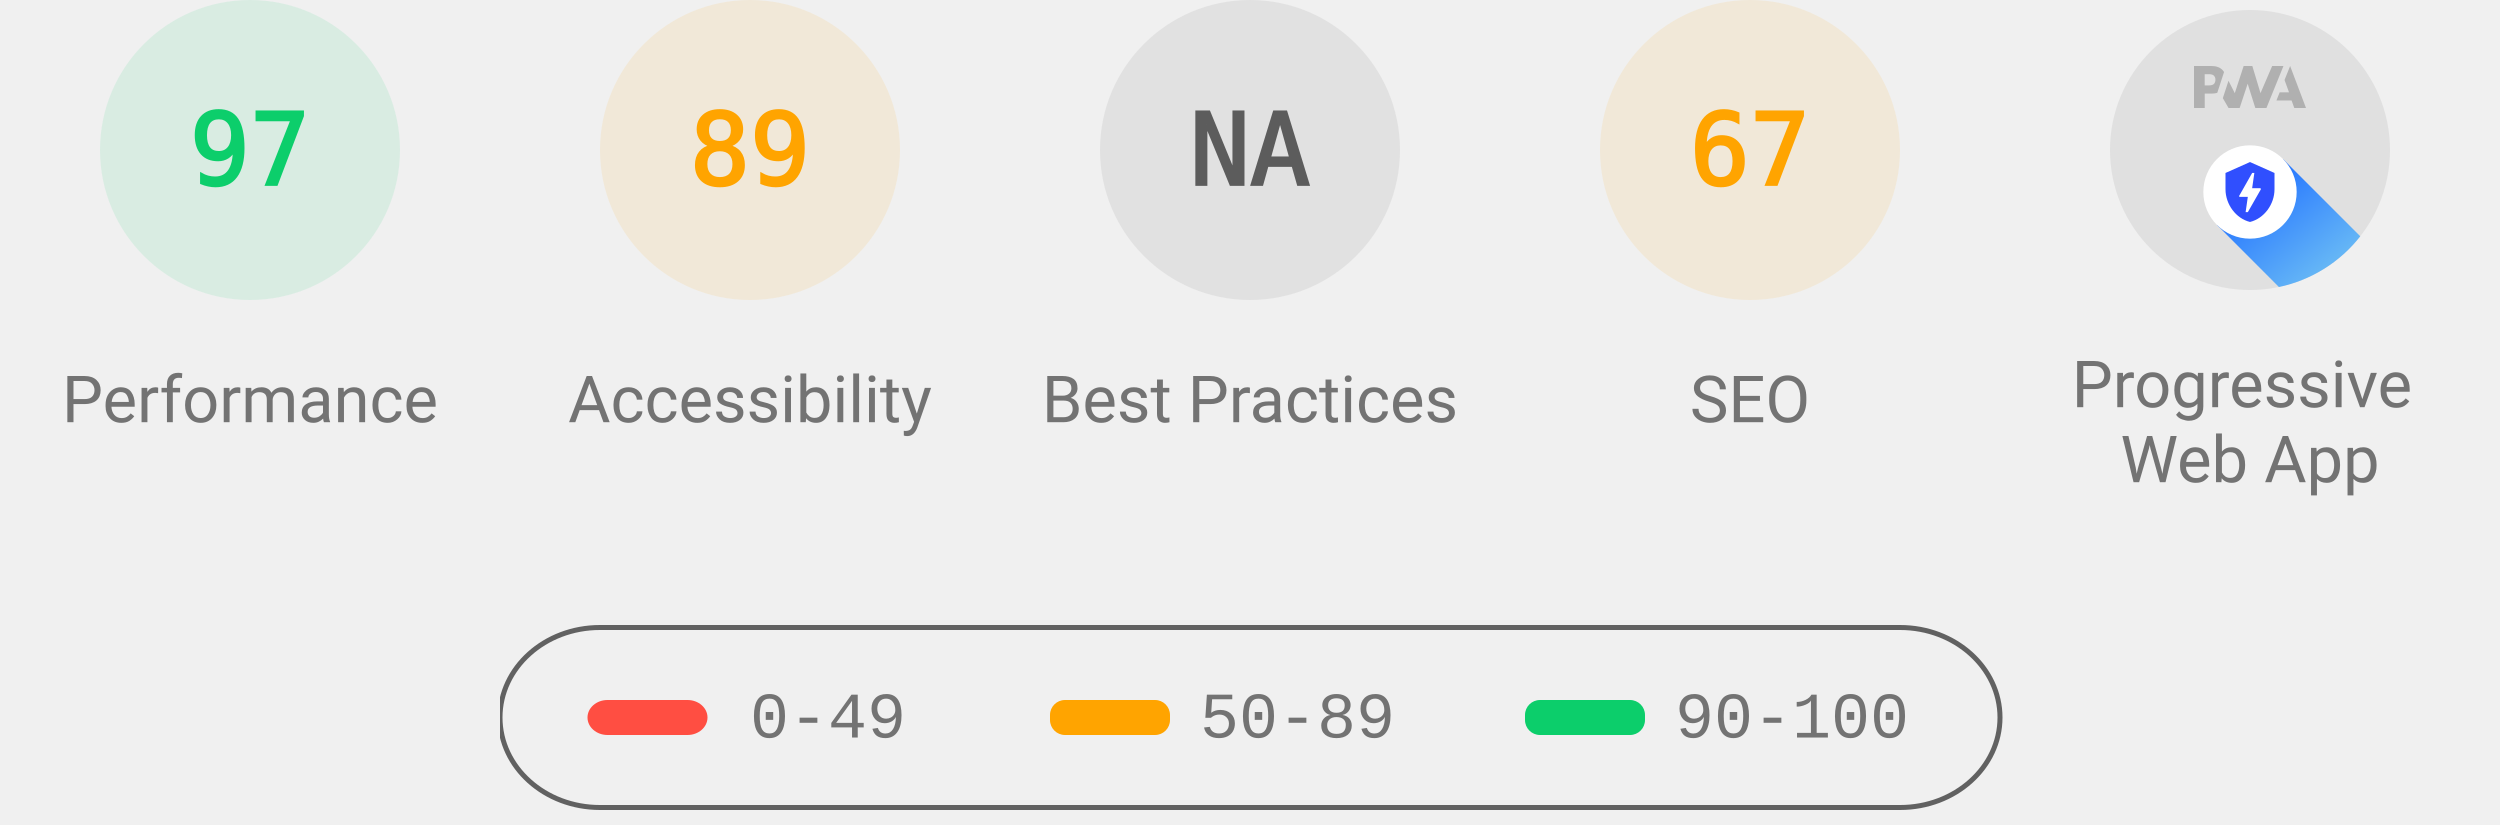
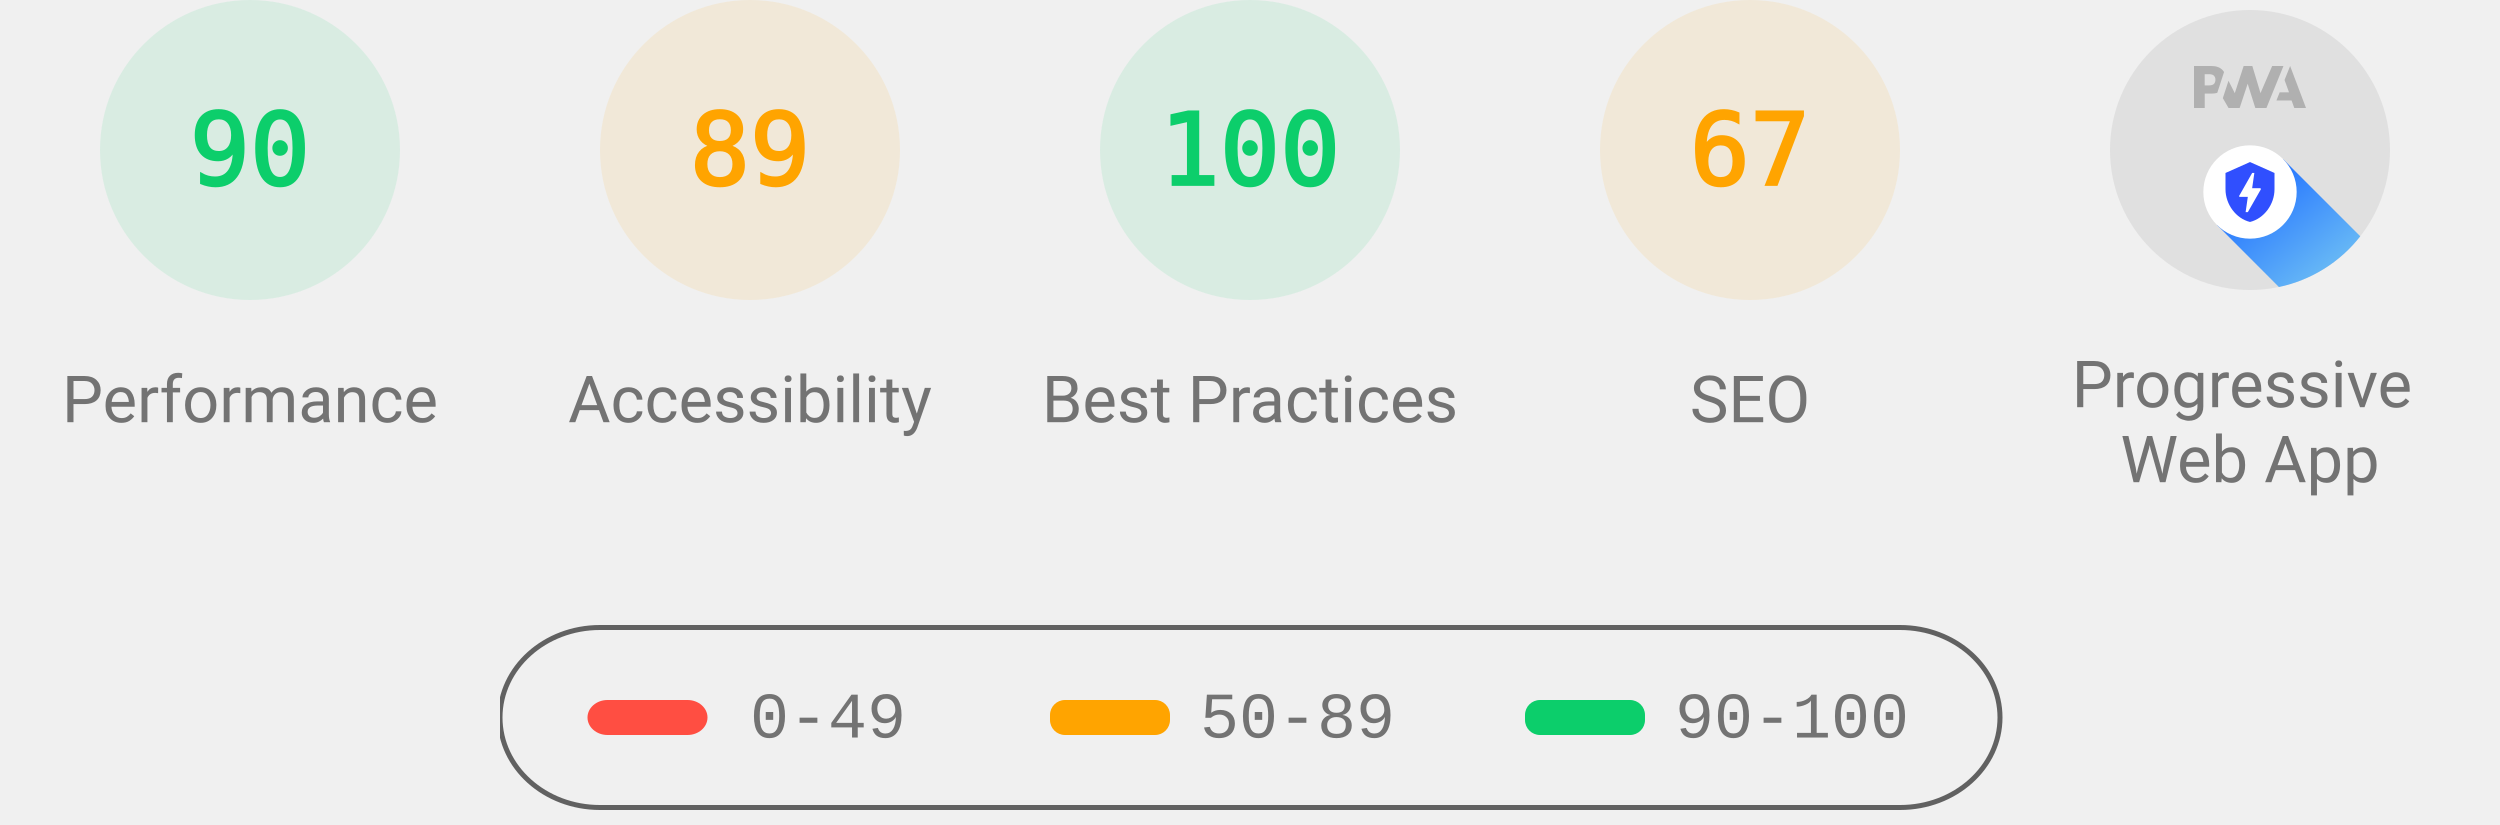
<svg xmlns="http://www.w3.org/2000/svg" class="theme--agnostic" fill="none" width="1000" height="330">
  <style>
			.gauge-base {
				opacity: 0.1
			}

			.gauge-arc {
				fill: none;
				animation-delay: 250ms;
				stroke-linecap: round;
				transform: rotate(-90deg);
				transform-origin: 100px 60px;
				animation: load-gauge 1s ease forwards
			}

			.guage-text {
				font-size: 40px;
				font-family: monospace;
				text-align: center
			}

			.guage-red {
				color: #ff4e42;
				fill: #ff4e42;
				stroke: #ff4e42
			}
			.guage-orange {
				color: #ffa400;
				fill: #ffa400;
				stroke: #ffa400
			}
			.guage-green {
				color: #0cce6b;
				fill: #0cce6b;
				stroke: #0cce6b
			}
			.theme--agnostic .guage-undefined {
				color: #5c5c5c;
				fill: #5c5c5c;
				stroke: #5c5c5c
			}
			.theme--light .guage-undefined {
				color: #1e1e1e;
				fill: #1e1e1e;
				stroke: #1e1e1e
			}
			.theme--dark .guage-undefined {
				color: #f5f5f5;
				fill: #f5f5f5;
				stroke: #f5f5f5
			}

			.guage-title {
				stroke: none;
				font-size: 26px;
				line-height: 26px;
				font-family: Roboto, Halvetica, Arial, sans-serif
			}
			.metric.guage-title {
				font-family: 'Courier New', Courier, monospace
			}
			.theme--agnostic .guage-title {
				color: #737373;
				fill: #737373
			}
			.theme--light .guage-title {
				color: #212121;
				fill: #212121
			}
			.theme--dark .guage-title {
				color: #f5f5f5;
				fill: #f5f5f5
			}

			@keyframes load-gauge {
				from {
					stroke-dasharray: 0 352.858
				}
			}
			.lh-gauge--pwa__disc {
				fill: #e0e0e0
			}
			.lh-gauge--pwa__logo {
				position: relative;
				fill: #b0b0b0
			}
			.lh-gauge--pwa__invisible {
				display: none
			}
			.lh-gauge--pwa__visible {
				display: inline
			}
			.guage-invisible {
				display: none
			}
			.lh-gauge--pwa__logo--primary-color {
				fill: #304ffe
			}
			.theme--agnostic .lh-gauge--pwa__logo--secondary-color {
				fill: #787878
			}
			.theme--light .lh-gauge--pwa__logo--secondary-color {
				fill: #3d3d3d
			}
			.theme--dark .lh-gauge--pwa__logo--secondary-color {
				fill: #d8b6b6
			}
			.theme--light #svg_2 {
				stroke: #00000022
			}
			.theme--agnostic #svg_2 {
				stroke: #616161
			}
			.theme--light #svg_2 {
				stroke: #00000022
			}
			.theme--dark #svg_2 {
				stroke: #f5f5f566
			}
		</style>
  <svg class="guage-div guage-perf guage-green" viewBox="0 0 200 200" width="200" height="200" x="0" y="0">
    <circle class="gauge-base" r="56" cx="100" cy="60" stroke-width="8" />
-     <circle class="gauge-arc guage-arc-1" r="56" cx="100" cy="60" stroke-width="8" style="stroke-dasharray: 341.302, 351.858;" />
-     <text class="guage-text" x="100px" y="60px" alignment-baseline="central" dominant-baseline="central" text-anchor="middle">97</text>
+     <circle class="gauge-arc guage-arc-1" r="56" cx="100" cy="60" stroke-width="8" style="stroke-dasharray: 316.672, 351.858;" />
+     <text class="guage-text" x="100px" y="60px" alignment-baseline="central" dominant-baseline="central" text-anchor="middle">90</text>
    <text class="guage-title" x="100px" y="160px" alignment-baseline="central" dominant-baseline="central" text-anchor="middle">Performance</text>
  </svg>,<svg class="guage-div guage-perf guage-orange" viewBox="0 0 200 200" width="200" height="200" x="200" y="0">
    <circle class="gauge-base" r="56" cx="100" cy="60" stroke-width="8" />
    <circle class="gauge-arc guage-arc-1" r="56" cx="100" cy="60" stroke-width="8" style="stroke-dasharray: 313.154, 351.858;" />
    <text class="guage-text" x="100px" y="60px" alignment-baseline="central" dominant-baseline="central" text-anchor="middle">89</text>
    <text class="guage-title" x="100px" y="160px" alignment-baseline="central" dominant-baseline="central" text-anchor="middle">Accessibility</text>
-   </svg>,<svg class="guage-div guage-perf guage-undefined" viewBox="0 0 200 200" width="200" height="200" x="400" y="0">
+   </svg>,<svg class="guage-div guage-perf guage-green" viewBox="0 0 200 200" width="200" height="200" x="400" y="0">
    <circle class="gauge-base" r="56" cx="100" cy="60" stroke-width="8" />
    <circle class="gauge-arc guage-arc-1" r="56" cx="100" cy="60" stroke-width="8" style="stroke-dasharray: 351.858, 351.858;" />
-     <text class="guage-text" x="100px" y="60px" alignment-baseline="central" dominant-baseline="central" text-anchor="middle">NA</text>
+     <text class="guage-text" x="100px" y="60px" alignment-baseline="central" dominant-baseline="central" text-anchor="middle">100</text>
    <text class="guage-title" x="100px" y="160px" alignment-baseline="central" dominant-baseline="central" text-anchor="middle">Best Practices</text>
  </svg>,<svg class="guage-div guage-perf guage-orange" viewBox="0 0 200 200" width="200" height="200" x="600" y="0">
    <circle class="gauge-base" r="56" cx="100" cy="60" stroke-width="8" />
    <circle class="gauge-arc guage-arc-1" r="56" cx="100" cy="60" stroke-width="8" style="stroke-dasharray: 235.745, 351.858;" />
    <text class="guage-text" x="100px" y="60px" alignment-baseline="central" dominant-baseline="central" text-anchor="middle">67</text>
    <text class="guage-title" x="100px" y="160px" alignment-baseline="central" dominant-baseline="central" text-anchor="middle">SEO</text>
  </svg>,<svg class="guage-div guage-pwa" viewBox="0 0 200 200" width="200" height="200" x="800" y="0">
    <svg viewBox="0 0 60 60" width="112" height="112" x="44" y="4">
      <defs>
        <linearGradient id="lh-gauge--pwa__check-circle__gradient-0" x1="50%" y1="0%" x2="50%" y2="100%">
          <stop stop-color="#00C852" offset="0%" />
          <stop stop-color="#009688" offset="100%" />
        </linearGradient>
        <linearGradient id="lh-gauge--pwa__installable__shadow-gradient-0" x1="76.056%" x2="24.111%" y1="82.995%" y2="24.735%">
          <stop stop-color="#A5D6A7" offset="0%" />
          <stop stop-color="#80CBC4" offset="100%" />
        </linearGradient>
        <linearGradient id="lh-gauge--pwa__fast-reliable__shadow-gradient-0" x1="76.056%" y1="82.995%" x2="25.678%" y2="26.493%">
          <stop stop-color="#64B5F6" offset="0%" />
          <stop stop-color="#2979FF" offset="100%" />
        </linearGradient>
        <g id="lh-gauge--pwa__fast-reliable-badge-0">
          <circle fill="#FFFFFF" cx="10" cy="10" r="10" />
          <path fill="#304FFE" d="M10 3.58l5.25 2.34v3.5c0 3.23-2.24 6.26-5.25 7-3.01-.74-5.25-3.77-5.25-7v-3.5L10 3.58zm-.47 10.74l2.76-4.83.03-.07c.04-.08 0-.24-.22-.24h-1.64l.47-3.26h-.47l-2.7 4.77c-.02.01.05-.1-.04.05-.09.16-.1.31.18.31h1.63l-.47 3.27h.47z" />
        </g>
        <g id="lh-gauge--pwa__installable-badge-0">
          <circle fill="#FFFFFF" cx="10" cy="10" r="10" />
          <path fill="#009688" d="M10 4.167A5.835 5.835 0 0 0 4.167 10 5.835 5.835 0 0 0 10 15.833 5.835 5.835 0 0 0 15.833 10 5.835 5.835 0 0 0 10 4.167zm2.917 6.416h-2.334v2.334H9.417v-2.334H7.083V9.417h2.334V7.083h1.166v2.334h2.334v1.166z" />
        </g>
      </defs>
      <g stroke="none" fill-rule="nonzero">
        <circle class="lh-gauge--pwa__disc" cx="30" cy="30" r="30" />
        <g class="lh-gauge--pwa__logo">
          <path d="M35.66 19.39l.7-1.75h2L37.4 15 38.6 12l3.4 9h-2.51l-.58-1.61z" />
          <path d="M33.52 21l3.65-9h-2.42l-2.5 5.82L30.5 12h-1.86l-1.9 5.82-1.35-2.65-1.21 3.72L25.4 21h2.38l1.72-5.2 1.64 5.2z" />
          <path fill-rule="nonzero" d="M20.3 17.91h1.48c.45 0 .85-.05 1.2-.15l.39-1.18 1.07-3.3a2.64 2.64 0 0 0-.28-.37c-.55-.6-1.36-.91-2.42-.91H18v9h2.3V17.9zm1.96-3.84c.22.22.33.5.33.87 0 .36-.1.65-.29.87-.2.23-.59.35-1.15.35h-.86v-2.41h.87c.52 0 .89.1 1.1.32z" />
        </g>
        <rect class="lh-gauge--pwa__component lh-gauge--pwa__na-line lh-gauge--pwa__invisible" fill="#FFFFFF" x="20" y="32" width="20" height="4" rx="2" />
        <g class="lh-gauge--pwa__component lh-gauge--pwa__fast-reliable-badge lh-gauge--pwa__visible" transform="translate(20, 29)">
          <path fill="url(#lh-gauge--pwa__fast-reliable__shadow-gradient-0)" d="M33.63 19.49A30 30 0 0 1 16.2 30.36L3 17.14 17.14 3l16.49 16.49z" />
          <use href="#lh-gauge--pwa__fast-reliable-badge-0" />
        </g>
        <g class="lh-gauge--pwa__component lh-gauge--pwa__installable-badge lh-gauge--pwa__invisible" transform="translate(20, 29)">
          <path fill="url(#lh-gauge--pwa__installable__shadow-gradient-0)" d="M33.629 19.487c-4.272 5.453-10.391 9.39-17.415 10.869L3 17.142 17.142 3 33.63 19.487z" />
          <use href="#lh-gauge--pwa__installable-badge-0" />
        </g>
        <g class="lh-gauge--pwa__component lh-gauge--pwa__fast-reliable-installable-badges lh-gauge--pwa__invisible">
          <g transform="translate(8, 29)">
            <path fill="url(#lh-gauge--pwa__fast-reliable__shadow-gradient-0)" d="M16.321 30.463L3 17.143 17.142 3l22.365 22.365A29.864 29.864 0 0 1 22 31c-1.942 0-3.84-.184-5.679-.537z" />
            <use href="#lh-gauge--pwa__fast-reliable-badge-0" />
          </g>
          <g transform="translate(32, 29)">
            <path fill="url(#lh-gauge--pwa__installable__shadow-gradient-0)" d="M25.982 11.84a30.107 30.107 0 0 1-13.08 15.203L3 17.143 17.142 3l8.84 8.84z" />
            <use href="#lh-gauge--pwa__installable-badge-0" />
          </g>
        </g>
        <g class="lh-gauge--pwa__component lh-gauge--pwa__check-circle lh-gauge--pwa__invisible" transform="translate(18, 28)">
          <circle fill="#FFFFFF" cx="12" cy="12" r="12" />
          <path fill="url(#lh-gauge--pwa__check-circle__gradient-0)" d="M12 2a10 10 0 1 0 0 20 10 10 0 0 0 0-20zm-2 15l-5-5 1.41-1.41L10 14.17l7.59-7.59L19 8l-9 9z" />
        </g>
      </g>
    </svg>
    <text class="guage-title" y="160px" alignment-baseline="central" dominant-baseline="central" text-anchor="middle">
      <tspan x="100px" dy="-6px">Progressive</tspan>
      <tspan x="100px" dy="30px">Web App</tspan>
    </text>
  </svg>
  <svg width="604" height="76" x="200" y="250">
    <g>
      <rect fill="none" id="canvas_background" height="80" width="604" y="-1" x="-1" />
      <g display="none" overflow="visible" y="0" x="0" height="100%" width="100%" id="canvasGrid">
        <rect fill="url(#gridpattern)" stroke-width="0" y="0" x="0" height="100%" width="100%" />
      </g>
    </g>
    <g>
      <rect fill-opacity="0" stroke-width="2" rx="40" id="svg_2" height="72" width="600" y="1" x="0" fill="#000000" />
      <rect stroke="#000" rx="8" id="svg_3" height="14" width="48" y="30" x="35" stroke-opacity="null" stroke-width="0" fill="#ff4e42" />
      <rect stroke="#000" rx="6" id="svg_4" height="14" width="48" y="30" x="220" stroke-opacity="null" stroke-width="0" fill="#ffa400" />
      <rect stroke="#000" rx="6" id="svg_5" height="14" width="48" y="30" x="410" stroke-opacity="null" stroke-width="0" fill="#0cce6b" />
      <text class="metric guage-title" xml:space="preserve" text-anchor="start" font-size="26" id="svg_6" y="45" x="100" stroke-opacity="null" stroke-width="0" stroke="#000">0-49</text>
      <text class="metric guage-title" xml:space="preserve" text-anchor="start" font-size="26" id="svg_7" y="45" x="280" stroke-opacity="null" stroke-width="0" stroke="#000">50-89</text>
      <text class="metric guage-title" xml:space="preserve" text-anchor="start" font-size="26" id="svg_8" y="45" x="470" stroke-opacity="null" stroke-width="0" stroke="#000">90-100</text>
    </g>
  </svg>
</svg>
